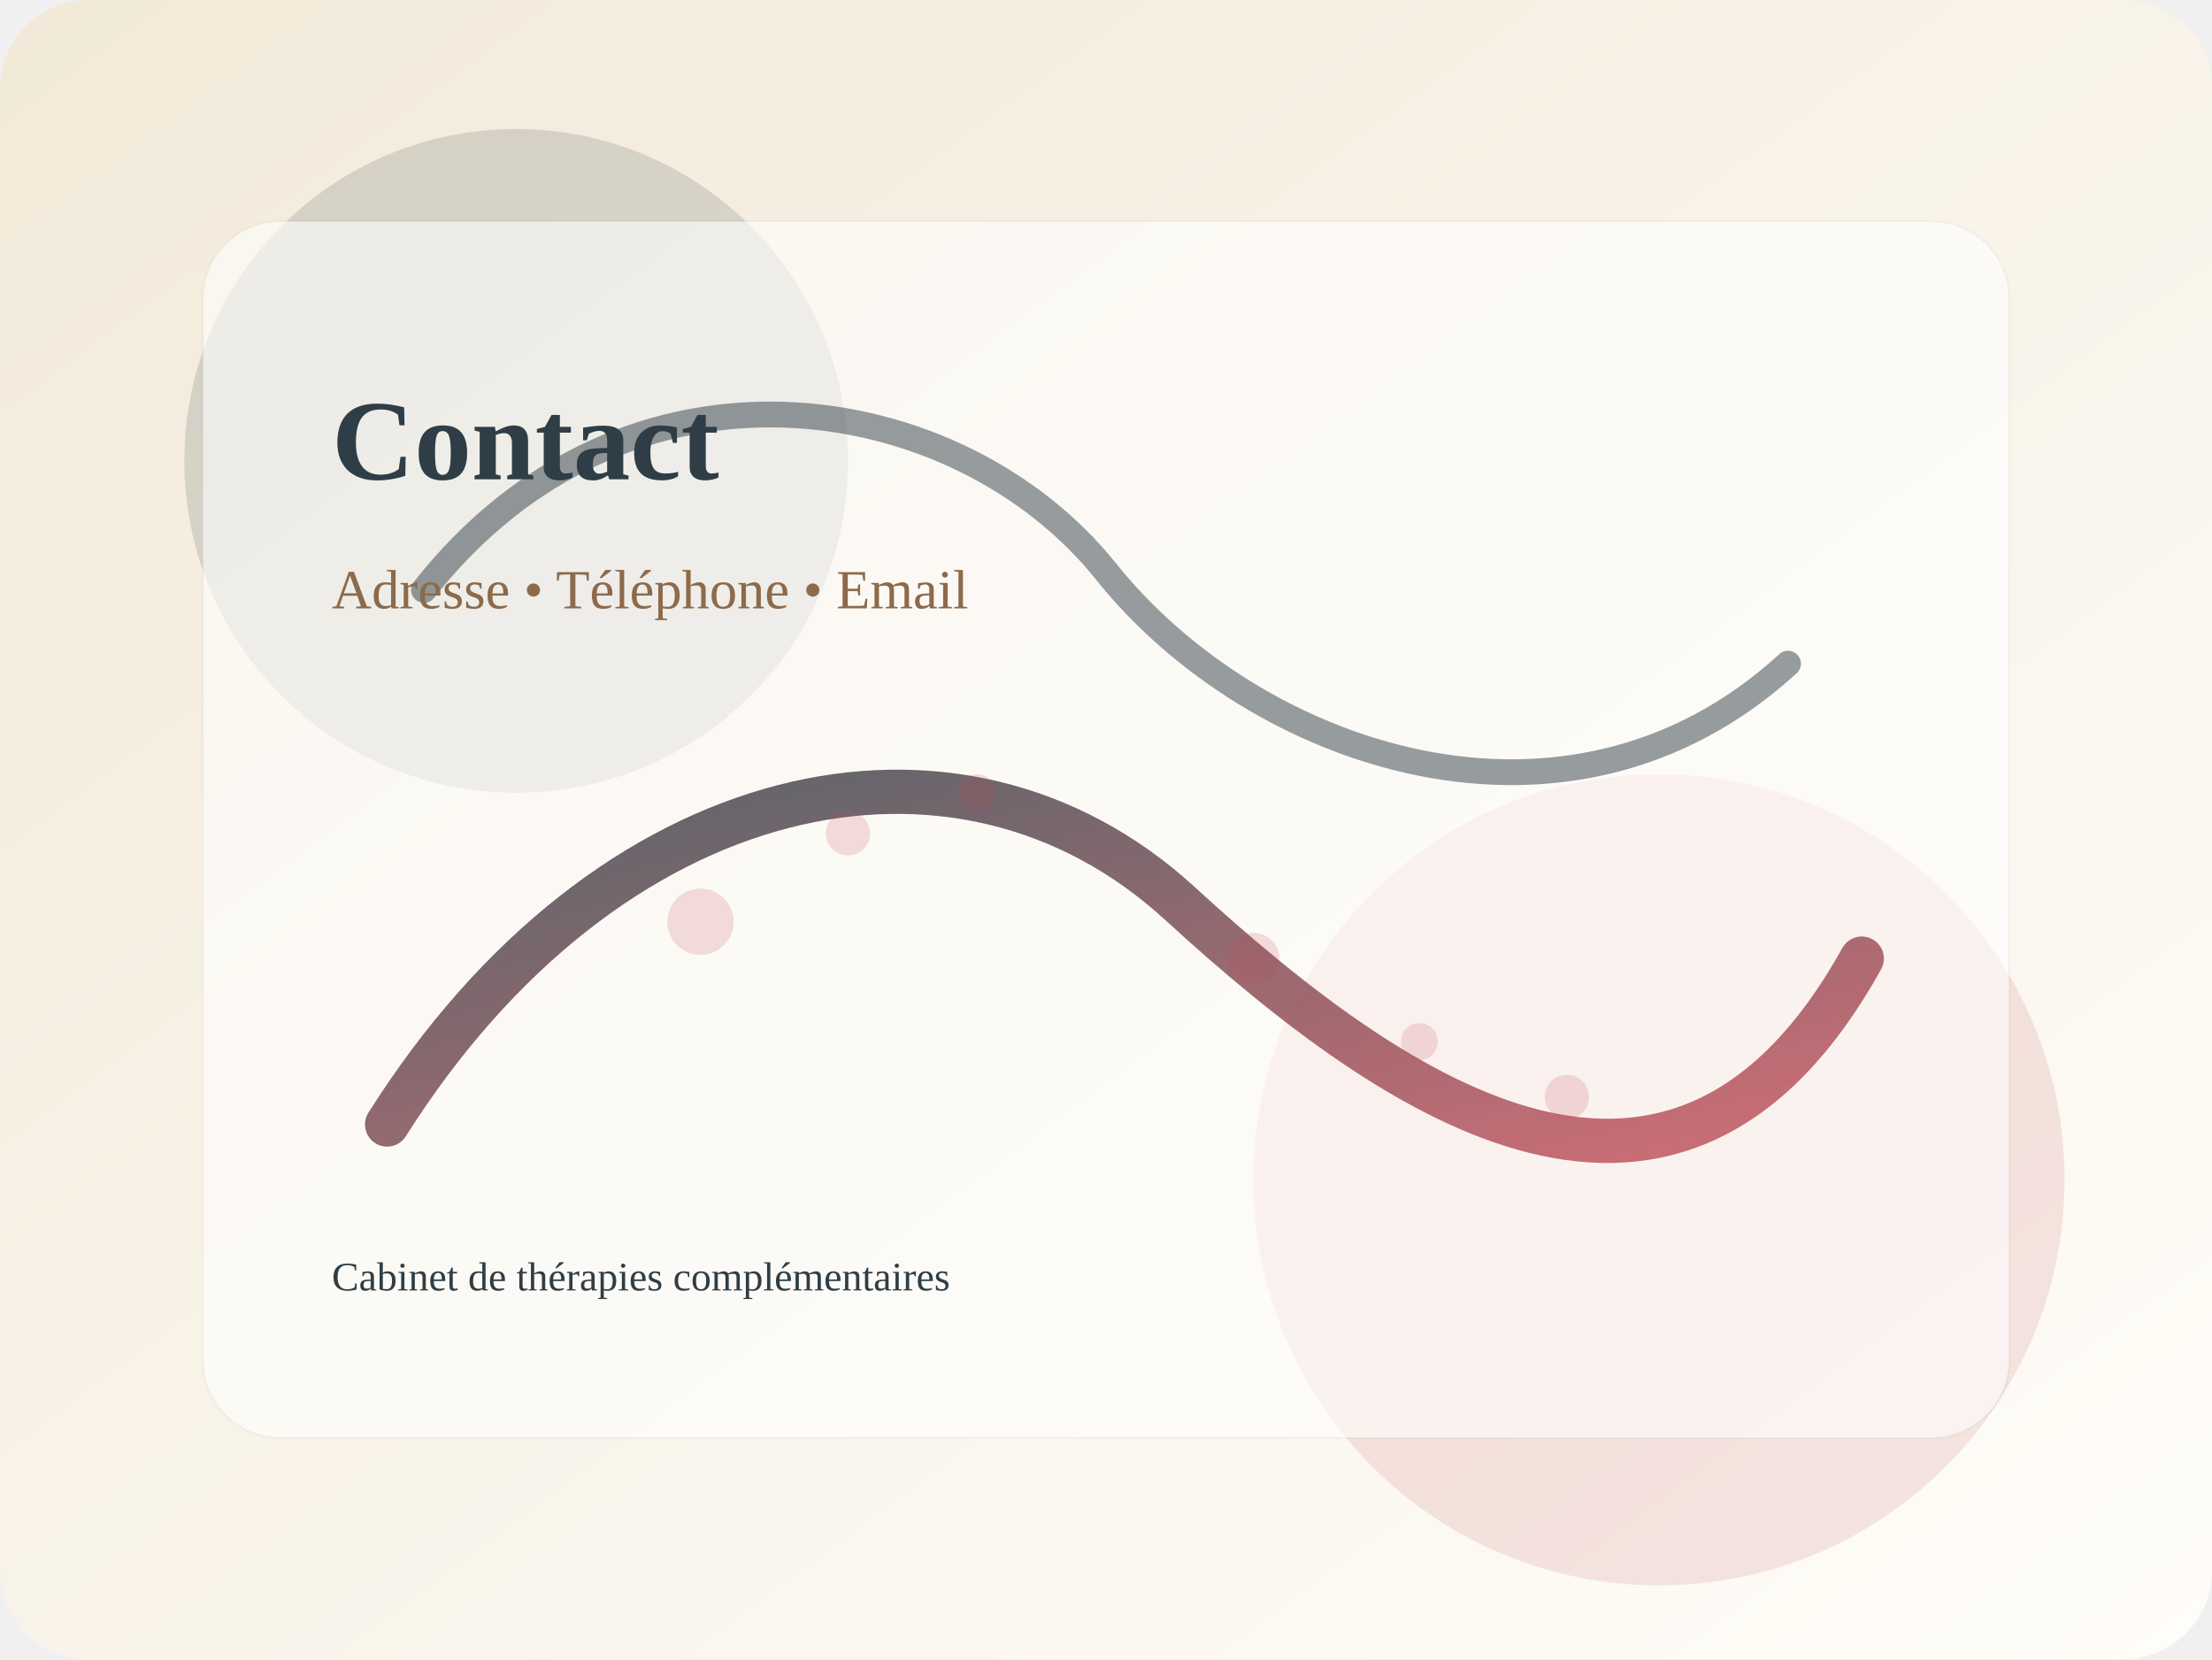
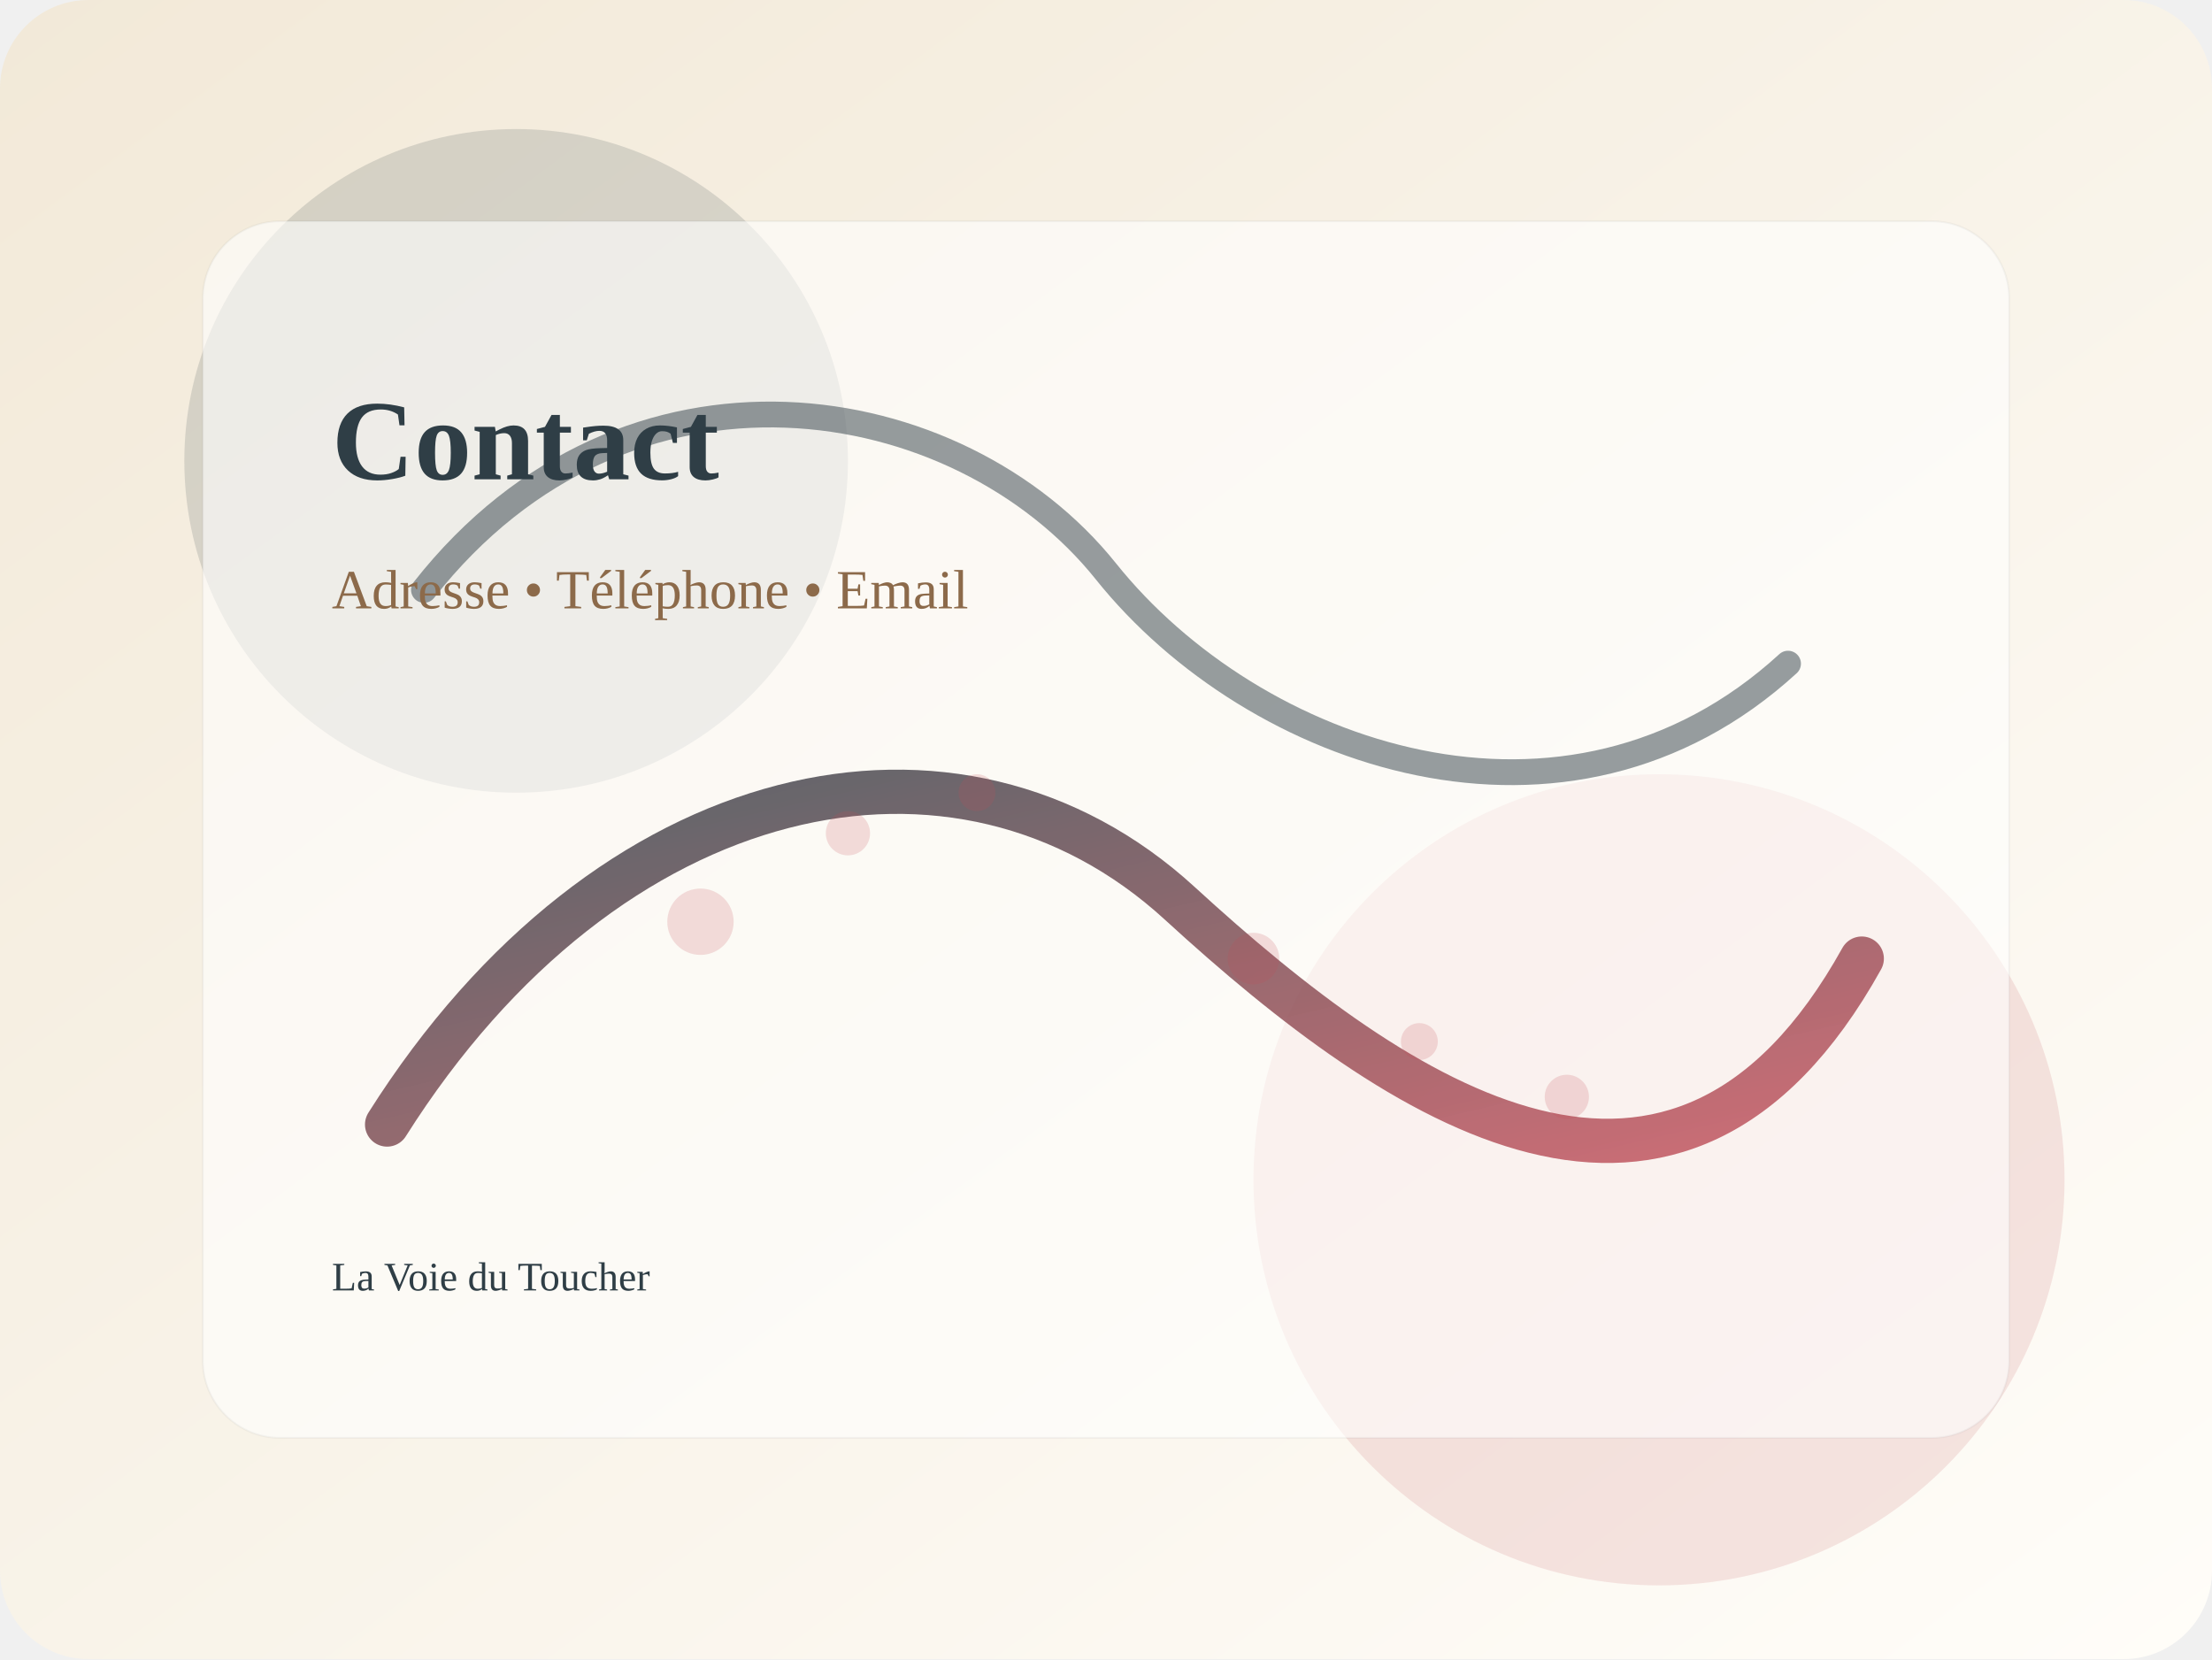
<svg xmlns="http://www.w3.org/2000/svg" viewBox="0 0 1200 900" role="img" aria-labelledby="title desc">
  <defs>
    <linearGradient id="bg" x1="0" y1="0" x2="1" y2="1">
      <stop offset="0%" stop-color="#F2E9D8" />
      <stop offset="100%" stop-color="#FFFDF9" />
    </linearGradient>
    <linearGradient id="accent" x1="0" y1="0" x2="1" y2="1">
      <stop offset="0%" stop-color="#2F3E46" stop-opacity="0.94" />
      <stop offset="100%" stop-color="#C14953" stop-opacity="0.92" />
    </linearGradient>
  </defs>
  <rect width="1200" height="900" rx="48" fill="url(#bg)" />
  <circle cx="280" cy="250" r="180" fill="#2F3E46" opacity="0.16" />
  <circle cx="900" cy="640" r="220" fill="#C14953" opacity="0.14" />
  <rect x="110" y="120" width="980" height="660" rx="42" fill="white" opacity="0.58" stroke="rgba(47,62,70,0.08)" />
  <path d="M210 610 C330 420, 520 380, 640 490 S910 700, 1010 520" fill="none" stroke="url(#accent)" stroke-width="24" stroke-linecap="round" opacity="0.85" />
  <path d="M230 320 C340 180, 520 210, 600 310 S850 470, 970 360" fill="none" stroke="#2F3E46" stroke-width="14" stroke-linecap="round" opacity="0.5" />
  <g fill="#C14953" opacity="0.18">
    <circle cx="380" cy="500" r="18" />
    <circle cx="460" cy="452" r="12" />
    <circle cx="530" cy="430" r="10" />
    <circle cx="680" cy="520" r="14" />
    <circle cx="770" cy="565" r="10" />
    <circle cx="850" cy="595" r="12" />
  </g>
  <text x="180" y="260" fill="#2F3E46" font-size="62" font-family="Georgia, 'Times New Roman', serif" font-weight="700">Contact</text>
  <text x="180" y="330" fill="#8C6A4A" font-size="30" font-family="Georgia, 'Times New Roman', serif">Adresse • Téléphone • Email</text>
-   <text x="180" y="700" fill="#2F3E46" font-size="22" font-family="Georgia, 'Times New Roman', serif">Cabinet de thérapies complémentaires</text>
+   <text x="180" y="700" fill="#2F3E46" font-size="22" font-family="Georgia, 'Times New Roman', serif">La Voie du Toucher</text>
</svg>
